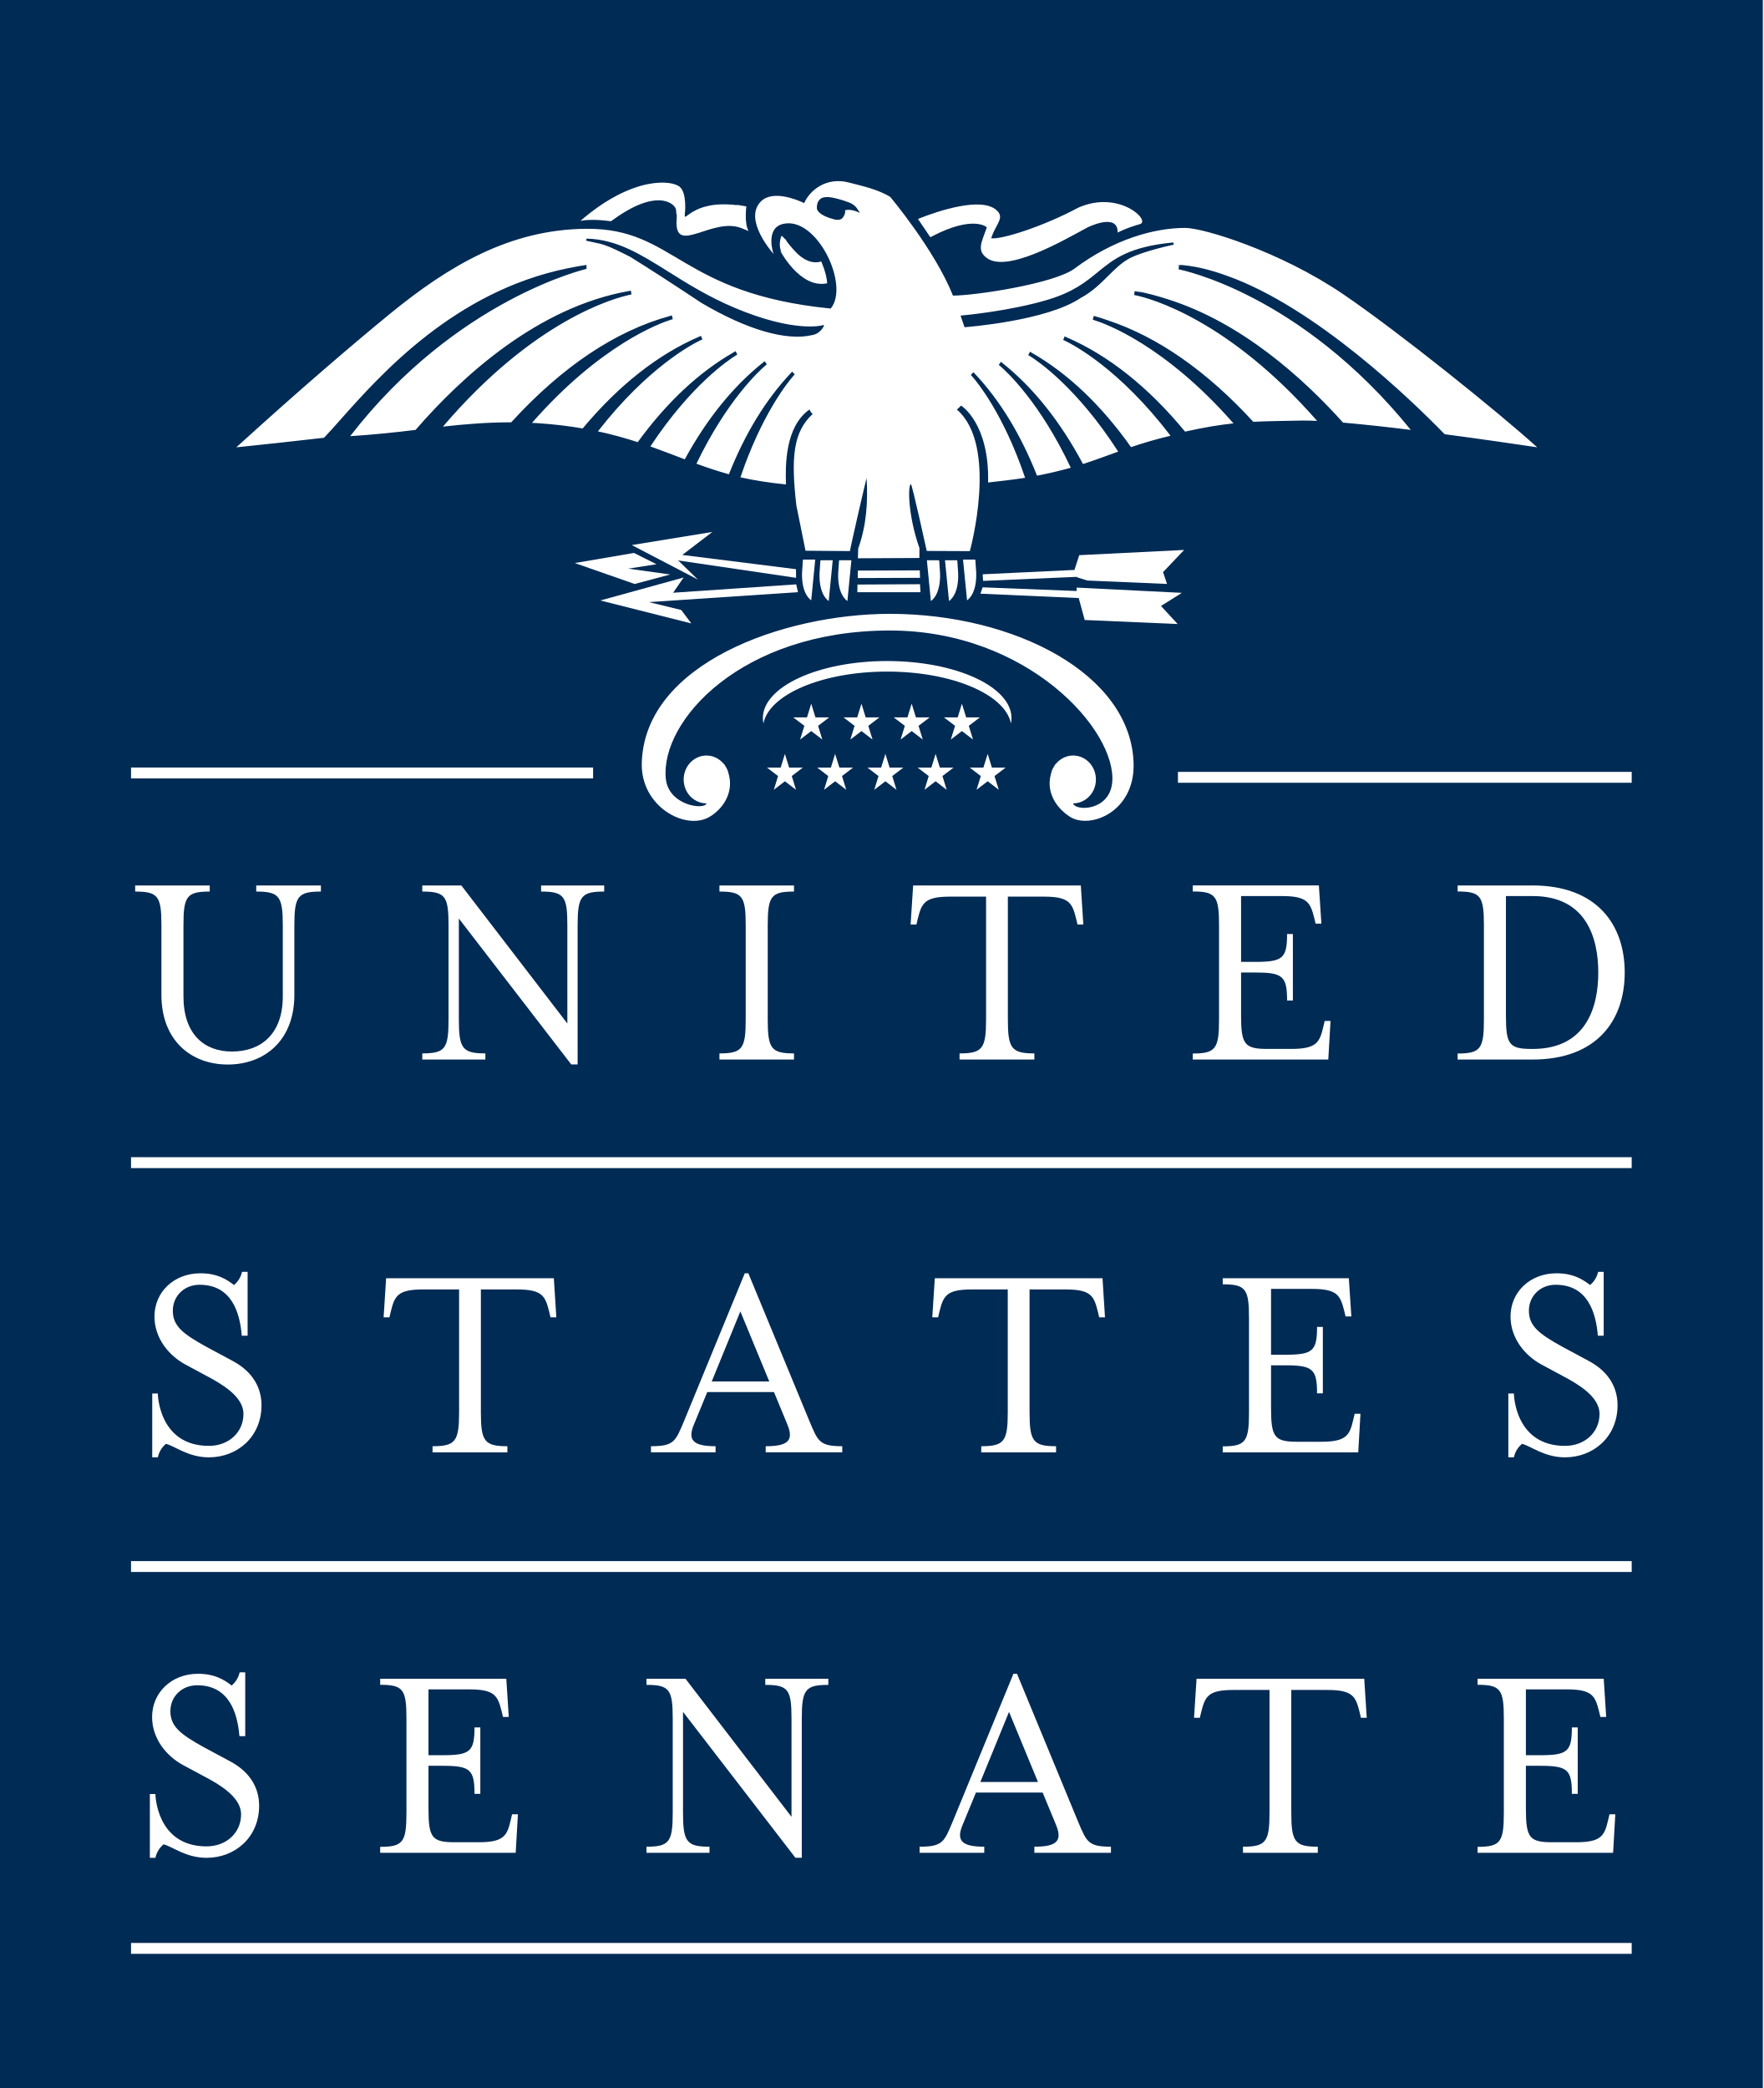
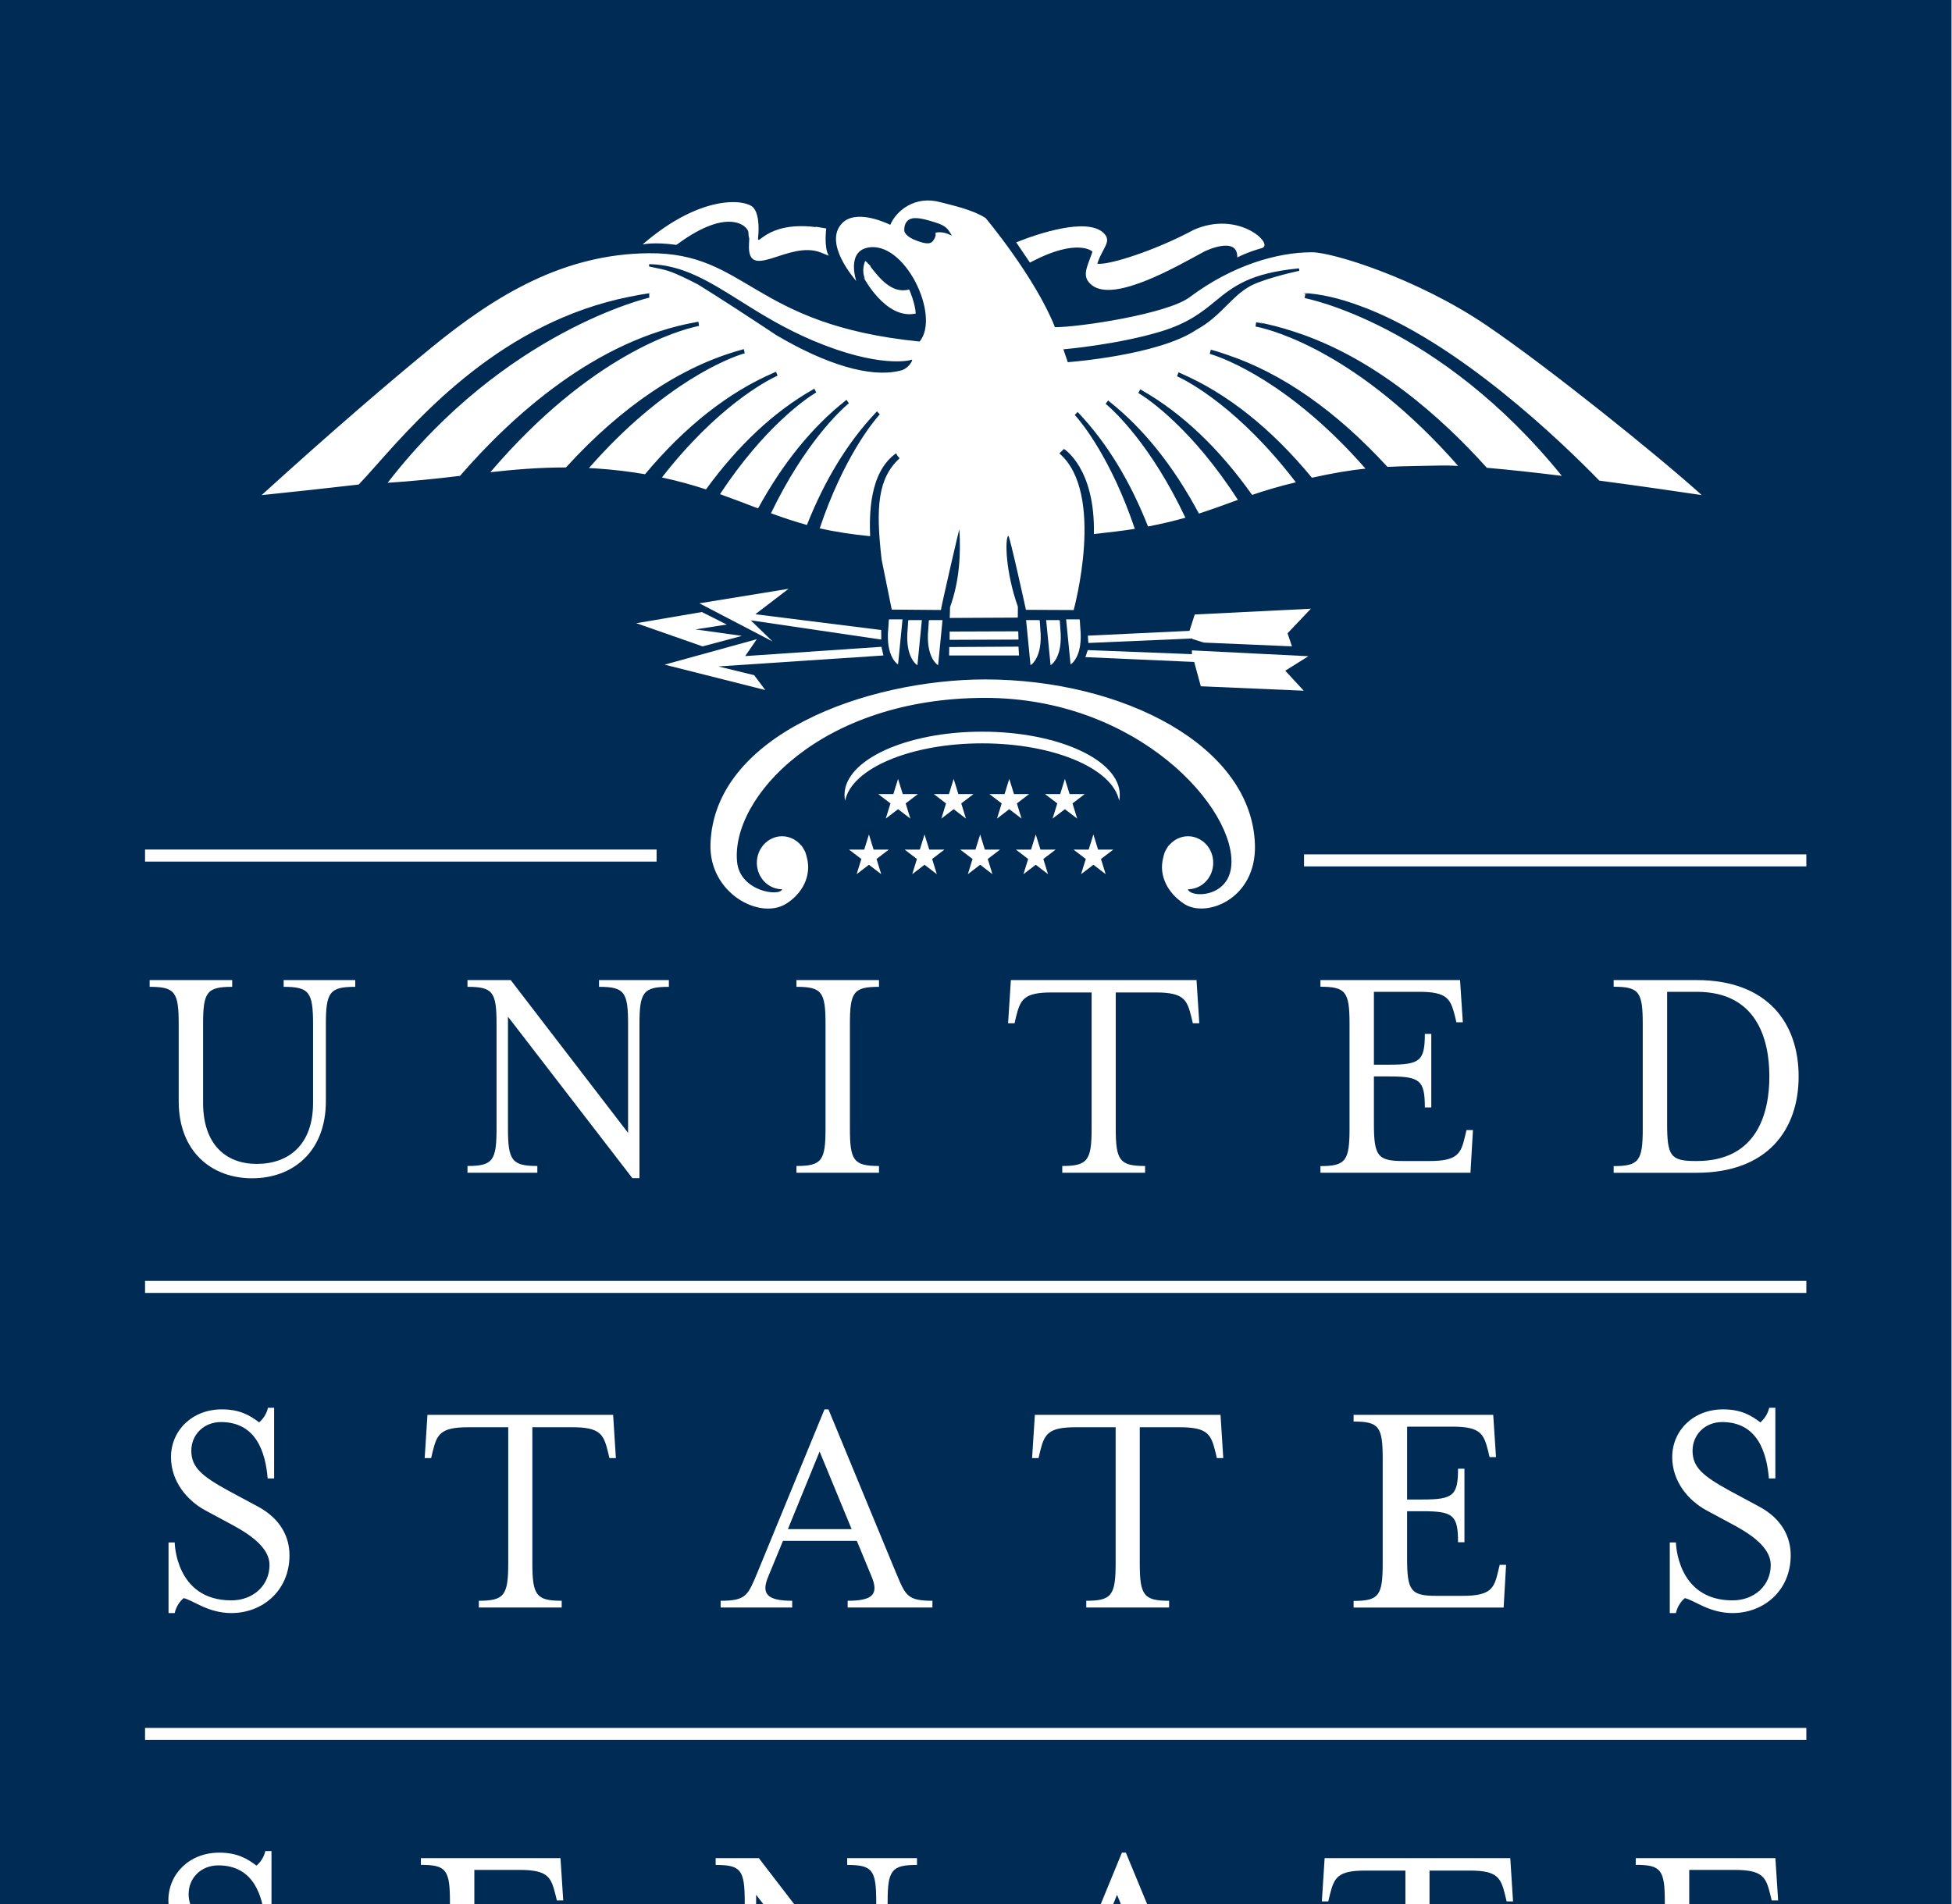
- <svg xmlns="http://www.w3.org/2000/svg" xmlns:xlink="http://www.w3.org/1999/xlink" width="608" height="720" id="svg2278" version="1.0">
+ <svg xmlns="http://www.w3.org/2000/svg" xmlns:xlink="http://www.w3.org/1999/xlink" width="608" height="593" id="svg2278" version="1.0">
  <defs id="defs2280">
    <clipPath id="SVGID_4_">
      <use xlink:href="#SVGID_3_" overflow="visible" id="use17" style="overflow:visible" x="0" y="0" width="634.4" height="717.804" />
    </clipPath>
    <clipPath id="SVGID_2_">
      <use xlink:href="#SVGID_1_" overflow="visible" id="use9" style="overflow:visible" x="0" y="0" width="634.4" height="717.804" />
    </clipPath>
  </defs>
  <g id="layer1">
    <g id="g3" transform="matrix(0.9654821,0,0,1.00343,0,-0.2037159)">
      <defs id="defs5">
        <rect id="SVGID_1_" y="0.066" width="629.566" height="717.737" x="0" />
      </defs>
      <clipPath id="clipPath2294">
        <use xlink:href="#SVGID_1_" overflow="visible" id="use2296" style="overflow:visible" x="0" y="0" width="634.4" height="717.804" />
      </clipPath>
      <g clip-path="url(#SVGID_2_)" id="g11">
        <defs id="defs13">
          <rect id="SVGID_3_" width="629.566" height="717.742" x="0" y="0" />
        </defs>
        <clipPath id="clipPath2301">
          <use xlink:href="#SVGID_3_" overflow="visible" id="use2303" style="overflow:visible" x="0" y="0" width="634.4" height="717.804" />
        </clipPath>
        <rect y="0.203" clip-path="url(#SVGID_4_)" clip-rule="evenodd" width="634.4" height="717.601" id="rect19" x="0" style="fill:#002b55;fill-rule:evenodd" />
      </g>
    </g>
    <rect x="45.18" y="399.032" clip-rule="evenodd" width="517.453" height="3.761" id="rect21" style="fill:#ffffff;fill-rule:evenodd" />
    <rect x="45.18" y="538.309" clip-rule="evenodd" width="517.453" height="3.75" id="rect23" style="fill:#ffffff;fill-rule:evenodd" />
    <rect x="45.18" y="669.986" clip-rule="evenodd" width="517.453" height="3.75" id="rect25" style="fill:#ffffff;fill-rule:evenodd" />
    <rect x="45.18" y="264.661" clip-rule="evenodd" width="159.329" height="3.761" id="rect27" style="fill:#ffffff;fill-rule:evenodd" />
    <rect x="406.178" y="266.166" clip-rule="evenodd" width="156.455" height="3.751" id="rect29" style="fill:#ffffff;fill-rule:evenodd" />
    <path clip-rule="evenodd" d="M 55.661,343.085 L 55.661,319.053 C 55.661,309.044 54.516,307.433 46.606,307.433 L 46.606,305.328 L 72.324,305.328 L 72.324,307.433 C 64.402,307.433 63.258,309.044 63.258,319.053 L 63.258,343.575 C 63.258,356.593 70.416,362.6 79.953,362.6 C 89.973,362.6 97.513,356.593 97.513,343.575 L 97.513,319.053 C 97.513,309.044 96.273,307.433 88.352,307.433 L 88.352,305.328 L 110.65,305.328 L 110.65,307.433 C 102.734,307.433 101.5,309.044 101.5,319.053 L 101.5,343.085 C 101.5,358.793 91.215,367.079 78.529,367.079 C 65.923,367.079 55.661,358.793 55.661,343.085" id="path31" style="fill:#ffffff;fill-rule:evenodd" />
    <path clip-rule="evenodd" d="M 158.218,316.728 L 158.218,351.54 C 158.218,361.543 159.453,363.245 167.363,363.245 L 167.363,365.35 L 145.609,365.35 L 145.609,363.245 C 153.53,363.245 154.663,361.543 154.663,351.54 L 154.663,319.037 C 154.663,309.032 153.53,307.433 145.609,307.433 L 145.609,305.328 L 159.071,305.328 L 195.633,352.937 L 195.633,319.037 C 195.633,309.032 194.488,307.433 186.578,307.433 L 186.578,305.328 L 208.337,305.328 L 208.337,307.433 C 200.411,307.433 199.176,309.032 199.176,319.037 L 199.176,367.045 L 196.976,367.045 L 158.218,316.728" id="path33" style="fill:#ffffff;fill-rule:evenodd" />
    <path clip-rule="evenodd" d="M 264.728,319.037 L 264.728,351.54 C 264.728,361.543 265.873,363.245 273.783,363.245 L 273.783,365.35 L 248.077,365.35 L 248.077,363.245 C 255.998,363.245 257.132,361.543 257.132,351.54 L 257.132,319.037 C 257.132,309.032 255.998,307.433 248.077,307.433 L 248.077,305.328 L 273.783,305.328 L 273.783,307.433 C 265.873,307.433 264.728,309.032 264.728,319.037" id="path35" style="fill:#ffffff;fill-rule:evenodd" />
    <path clip-rule="evenodd" d="M 347.525,309.185 L 347.525,351.529 C 347.525,361.533 348.759,363.246 356.669,363.246 L 356.669,365.351 L 330.868,365.351 L 330.868,363.246 C 338.784,363.246 340.013,361.533 340.013,351.529 L 340.013,309.185 L 327.529,309.185 C 318.771,309.185 317.805,311.492 316.47,316.791 L 316.009,318.79 L 313.994,318.79 L 314.864,305.328 L 372.686,305.328 L 373.55,318.79 L 371.541,318.79 L 371.069,316.791 C 369.739,311.492 368.779,309.185 360.01,309.185 L 347.525,309.185" id="path37" style="fill:#ffffff;fill-rule:evenodd" />
    <path clip-rule="evenodd" d="M 420.347,351.551 L 420.347,318.986 C 420.347,308.988 419.189,307.404 411.286,307.404 L 411.286,305.327 L 454.77,305.327 L 455.635,318.485 L 453.636,318.485 L 453.164,316.492 C 451.816,311.288 450.862,308.987 442.087,308.987 L 427.94,308.987 L 427.94,331.688 L 432.717,331.688 C 442.283,331.688 443.804,330.498 443.804,322.088 L 445.808,322.088 L 445.808,345.003 L 443.804,345.003 C 443.804,336.55 442.283,335.348 432.717,335.348 L 427.94,335.348 L 427.94,350.033 C 427.94,360.093 429.08,361.699 437.019,361.699 L 445.248,361.699 C 454.011,361.699 455.054,359.386 456.301,354.053 L 456.772,352.054 L 458.788,352.054 L 458.014,365.358 L 411.284,365.358 L 411.284,363.281 C 419.189,363.283 420.347,361.6 420.347,351.551" id="path39" style="fill:#ffffff;fill-rule:evenodd" />
    <path clip-rule="evenodd" d="M 519.272,308.988 C 519.272,308.988 527.373,308.988 528.517,308.988 C 547.104,308.988 551.112,323.617 551.112,335.35 C 551.112,347.077 547.104,361.702 528.517,361.702 L 528.13,361.702 C 520.315,361.702 519.27,360.107 519.27,350.081 L 519.27,308.988 M 502.616,363.283 L 502.616,365.361 L 528.417,365.361 C 550.62,365.361 560.23,351.887 560.23,335.35 C 560.23,318.813 550.62,305.328 528.417,305.328 L 502.616,305.328 L 502.616,307.405 C 510.532,307.405 511.676,308.989 511.676,319.015 L 511.676,351.585 C 511.676,361.6 510.532,363.283 502.616,363.283 z " id="path41" style="fill:#ffffff;fill-rule:evenodd" />
    <path clip-rule="evenodd" d="M 281.109,192.952 L 277.157,192.952 L 276.854,193.029 L 276.686,195.633 C 275.766,204.761 279.724,206.996 279.724,206.996 L 281.109,192.952" id="path43" style="fill:#ffffff;fill-rule:evenodd" />
    <path clip-rule="evenodd" d="M 287.138,193.187 L 283.186,193.187 L 282.887,193.282 L 282.714,195.882 C 281.793,205.005 285.751,207.244 285.751,207.244 L 287.138,193.187" id="path45" style="fill:#ffffff;fill-rule:evenodd" />
    <path clip-rule="evenodd" d="M 293.571,193.187 L 289.631,193.187 L 289.316,193.282 L 289.142,195.882 C 288.233,205.005 292.197,207.244 292.197,207.244 L 293.571,193.187" id="path47" style="fill:#ffffff;fill-rule:evenodd" />
    <path clip-rule="evenodd" d="M 332.065,192.952 L 336.017,192.952 L 336.32,193.029 L 336.488,195.633 C 337.408,204.761 333.456,206.996 333.456,206.996 L 332.065,192.952" id="path49" style="fill:#ffffff;fill-rule:evenodd" />
    <path clip-rule="evenodd" d="M 325.851,193.187 L 329.797,193.187 L 330.095,193.282 L 330.268,195.882 C 331.201,205.005 327.231,207.244 327.231,207.244 L 325.851,193.187" id="path51" style="fill:#ffffff;fill-rule:evenodd" />
    <path clip-rule="evenodd" d="M 319.601,193.187 L 323.542,193.187 L 323.856,193.282 L 324.024,195.882 C 324.94,205.005 320.982,207.244 320.982,207.244 L 319.601,193.187" id="path53" style="fill:#ffffff;fill-rule:evenodd" />
    <path clip-rule="evenodd" d="M 348.788,247.652 C 348.788,236.767 329.589,227.942 305.911,227.942 C 282.237,227.942 263.044,236.767 263.044,247.652 C 263.044,248.27 263.113,248.859 263.235,249.466 C 265.234,239.435 283.574,231.58 305.911,231.58 C 328.26,231.58 346.599,239.434 348.591,249.466 C 348.721,248.858 348.788,248.268 348.788,247.652" id="path55" style="fill:#ffffff;fill-rule:evenodd" />
    <polyline clip-rule="evenodd" points="295.228,266.846 293.908,262.569 297.366,259.935   293.085,259.935 291.765,255.663 290.445,259.935 286.164,259.935 289.626,262.569 288.301,266.846 291.765,264.2 295.228,266.846   " id="polyline57" transform="matrix(1.105477,0,0,1.105477,-42.81712,-39.97472)" style="fill:#ffffff;fill-rule:evenodd" />
    <polyline clip-rule="evenodd" points="310.889,266.846 309.574,262.569 313.032,259.935   308.756,259.935 307.436,255.663 306.105,259.935 301.83,259.935 305.283,262.569 303.972,266.846 307.436,264.2 310.889,266.846   " id="polyline59" transform="matrix(1.105477,0,0,1.105477,-42.81712,-39.97472)" style="fill:#ffffff;fill-rule:evenodd" />
    <polyline clip-rule="evenodd" points="342.236,266.846 340.911,262.569 344.369,259.935   340.098,259.935 338.768,255.663 337.453,259.935 333.162,259.935 336.63,262.569 335.304,266.846 338.768,264.2 342.236,266.846   " id="polyline61" transform="matrix(1.105477,0,0,1.105477,-42.81712,-39.97472)" style="fill:#ffffff;fill-rule:evenodd" />
    <polyline clip-rule="evenodd" points="326.56,266.846 325.24,262.569 328.708,259.935   324.427,259.935 323.097,255.663 321.777,259.935 317.496,259.935 320.964,262.569 319.644,266.846 323.102,264.2 326.56,266.846   " id="polyline63" transform="matrix(1.105477,0,0,1.105477,-42.81712,-39.97472)" style="fill:#ffffff;fill-rule:evenodd" />
    <polyline clip-rule="evenodd" points="284.878,275.59 283.558,271.324 282.233,275.59   277.953,275.59 281.42,278.23 280.1,282.512 283.558,279.86 287.022,282.512 285.702,278.23 289.155,275.59 284.878,275.59 " id="polyline65" transform="matrix(1.105477,0,0,1.105477,-42.81712,-39.97472)" style="fill:#ffffff;fill-rule:evenodd" />
    <polyline clip-rule="evenodd" points="300.555,275.59 299.219,271.324 297.899,275.59   293.624,275.59 297.077,278.23 295.766,282.512 299.219,279.86 302.688,282.512 301.368,278.23 304.826,275.59 300.555,275.59 " id="polyline67" transform="matrix(1.105477,0,0,1.105477,-42.81712,-39.97472)" style="fill:#ffffff;fill-rule:evenodd" />
    <polyline clip-rule="evenodd" points="331.892,275.59 330.562,271.324 329.242,275.59   324.956,275.59 328.418,278.23 327.098,282.512 330.562,279.86 334.015,282.512 332.7,278.23 336.167,275.59 331.892,275.59 " id="polyline69" transform="matrix(1.105477,0,0,1.105477,-42.81712,-39.97472)" style="fill:#ffffff;fill-rule:evenodd" />
    <polyline clip-rule="evenodd" points="348.122,275.59 346.806,271.324 345.471,275.59   341.201,275.59 344.659,278.23 343.333,282.512 346.806,279.86 350.265,282.512 348.934,278.23 352.408,275.59 348.122,275.59 " id="polyline71" transform="matrix(1.105477,0,0,1.105477,-42.81712,-39.97472)" style="fill:#ffffff;fill-rule:evenodd" />
    <polyline clip-rule="evenodd" points="316.216,275.59 314.901,271.324 313.57,275.59   309.285,275.59 312.748,278.23 311.432,282.512 314.901,279.86 318.354,282.512 317.039,278.23 320.497,275.59 316.216,275.59 " id="polyline73" transform="matrix(1.105477,0,0,1.105477,-42.81712,-39.97472)" style="fill:#ffffff;fill-rule:evenodd" />
    <path clip-rule="evenodd" d="M 321.438,81.473 C 335.432,74.165 340.35,78.217 340.259,78.464 C 338.576,83.37 336.667,86.244 340.198,88.916 C 347.232,94.238 366.503,82.999 375.064,78.385 C 375.064,78.385 385.574,73.164 385.383,80.215 C 385.383,80.215 387.976,78.733 393.052,77.285 C 397.015,76.173 385.855,65.351 371.764,71.627 C 359.7,78.122 345.267,82.662 341.782,82.164 C 341.82,82.029 341.866,81.876 341.943,81.686 C 343.537,77.027 346.57,75.073 343.566,72.424 C 338.35,67.82 323.677,72.626 316.525,75.499 L 320.796,81.809 L 321.438,81.473" id="path75" style="fill:#ffffff;fill-rule:evenodd" />
    <path clip-rule="evenodd" d="M 210.639,76.286 L 211.1,76 C 226.936,64.34 233.009,70.527 233.106,72.368 C 233.263,75.365 233.487,72.682 233.297,76 C 232.6,88.299 245.647,74.67 255.684,78.677 C 257.907,79.575 258.153,79.667 258.153,79.667 C 256.559,77.174 257.356,71.168 257.356,71.168 L 254.162,70.639 C 254.162,70.639 254.111,70.672 254.066,70.741 C 238.156,68.792 235.787,77.618 236.147,73.745 C 236.18,73.637 236.938,66.822 234.485,64.515 C 231.914,62.096 218.413,60.489 200.438,75.906 L 200.208,76.174 C 200.209,76.173 203.415,75.298 210.639,76.286" id="path77" style="fill:#ffffff;fill-rule:evenodd" />
    <path clip-rule="evenodd" d="M 285.224,97.686 C 285.056,94.318 283.186,90.18 283.186,90.18 C 277.724,91.701 273.783,86.408 271.184,83.147 L 271.122,82.838 L 270.297,82.03 C 270.135,81.822 269.999,81.66 269.909,81.576 L 269.904,81.643 L 269.493,81.289 C 269.493,81.289 268.13,84.147 269.493,86.987 L 269.021,86.41 L 269.005,86.477 C 268.832,86.031 275.731,99.729 285.224,97.686" id="path79" style="fill:#ffffff;fill-rule:evenodd" />
    <path clip-rule="evenodd" d="M 72.047,498.575 C 54.6,498.575 54.415,480.527 54.415,480.527 L 52.495,480.527 L 52.495,502.527 L 54.415,502.527 C 54.893,500.36 56.043,498.878 57.194,497.873 C 60.254,498.575 64.812,502.527 72.049,502.527 C 81.85,502.527 90.17,495.476 90.17,484.536 C 90.17,479.029 87.587,473.212 80.234,469.294 L 71.1,464.388 C 62.915,459.875 59.592,457.157 59.592,451.959 C 59.592,446.94 63.493,443.023 68.816,443.023 C 79.858,443.023 82.703,452.543 83.372,460.582 L 85.382,460.582 L 85.382,438.564 L 83.468,438.564 C 82.996,440.647 81.851,442.129 80.711,443.122 C 77.855,440.95 74.722,439.069 69.097,439.069 C 59.867,439.069 53.26,445.633 53.26,453.951 C 53.26,461.57 58.341,467.492 63.877,470.496 L 73.005,475.413 C 79.572,479.029 83.946,482.936 83.946,487.55 C 83.944,493.972 78.806,498.575 72.047,498.575" id="path81" style="fill:#ffffff;fill-rule:evenodd" />
    <path clip-rule="evenodd" d="M 178.293,444.638 C 187.061,444.638 188.015,446.946 189.346,452.239 L 189.829,454.254 L 191.833,454.254 L 190.975,440.781 L 133.142,440.781 L 132.278,454.254 L 134.287,454.254 L 134.759,452.239 C 136.089,446.946 137.038,444.638 145.818,444.638 L 158.303,444.638 L 158.303,486.989 C 158.303,496.993 157.063,498.699 149.148,498.699 L 149.148,500.804 L 174.954,500.804 L 174.954,498.699 C 167.044,498.699 165.814,496.993 165.814,486.989 L 165.814,444.638 L 178.293,444.638" id="path83" style="fill:#ffffff;fill-rule:evenodd" />
    <path clip-rule="evenodd" d="M 245.411,476.378 L 255.286,452.2 L 265.261,476.378 L 245.411,476.378 M 264.026,498.698 L 264.026,500.803 L 290.428,500.803 L 290.428,498.698 C 282.518,498.698 282.035,496.998 279.093,489.997 L 258.042,439.069 L 256.807,439.069 L 235.879,489.997 C 232.932,496.998 232.454,498.698 224.461,498.698 L 224.461,500.803 L 246.742,500.803 L 246.742,498.698 C 238.842,498.698 237.03,496.498 239.314,491.109 L 243.878,480.027 L 266.883,480.027 L 271.459,491.109 C 273.75,496.6 271.935,498.698 264.026,498.698 z " id="path85" style="fill:#ffffff;fill-rule:evenodd" />
    <path clip-rule="evenodd" d="M 367.482,444.638 C 376.257,444.638 377.211,446.946 378.547,452.239 L 379.019,454.254 L 381.017,454.254 L 380.165,440.781 L 322.333,440.781 L 321.469,454.254 L 323.477,454.254 L 323.949,452.239 C 325.286,446.946 326.251,444.638 335.008,444.638 L 347.494,444.638 L 347.494,486.989 C 347.494,496.993 346.259,498.699 338.349,498.699 L 338.349,500.804 L 364.15,500.804 L 364.15,498.699 C 356.235,498.699 355.007,496.993 355.007,486.989 L 355.007,444.638 L 367.482,444.638" id="path87" style="fill:#ffffff;fill-rule:evenodd" />
    <path clip-rule="evenodd" d="M 421.616,498.743 L 421.616,500.82 L 468.346,500.82 L 469.108,487.505 L 467.11,487.505 L 466.638,489.513 C 465.397,494.846 464.347,497.16 455.578,497.16 L 447.349,497.16 C 439.422,497.16 438.277,495.548 438.277,485.484 L 438.277,470.798 L 443.048,470.798 C 452.614,470.798 454.141,472.005 454.141,480.46 L 456.14,480.46 L 456.14,457.549 L 454.141,457.549 C 454.141,465.948 452.614,467.149 443.048,467.149 L 438.277,467.149 L 438.277,444.448 L 452.423,444.448 C 461.193,444.448 462.147,446.743 463.495,451.947 L 463.967,453.946 L 465.97,453.946 L 465.1,440.782 L 421.616,440.782 L 421.616,442.865 C 429.531,442.865 430.676,444.449 430.676,454.451 L 430.676,487 C 430.676,497.065 429.531,498.743 421.616,498.743" id="path89" style="fill:#ffffff;fill-rule:evenodd" />
    <path clip-rule="evenodd" d="M 539.639,498.575 C 522.202,498.575 522.012,480.527 522.012,480.527 L 520.097,480.527 L 520.097,502.527 L 522.012,502.527 C 522.49,500.36 523.634,498.878 524.785,497.873 C 527.845,498.575 532.419,502.527 539.64,502.527 C 549.441,502.527 557.761,495.476 557.761,484.536 C 557.761,479.029 555.191,473.212 547.825,469.294 L 538.697,464.388 C 530.512,459.875 527.189,457.157 527.189,451.959 C 527.189,446.94 531.08,443.023 536.406,443.023 C 547.449,443.023 550.295,452.543 550.969,460.582 L 552.979,460.582 L 552.979,438.564 L 551.07,438.564 C 550.586,440.647 549.441,442.129 548.307,443.122 C 545.456,440.95 542.312,439.069 536.698,439.069 C 527.469,439.069 520.856,445.633 520.856,453.951 C 520.856,461.57 525.931,467.492 531.466,470.496 L 540.595,475.413 C 547.163,479.029 551.542,482.936 551.542,487.55 C 551.54,493.972 546.398,498.575 539.639,498.575" id="path91" style="fill:#ffffff;fill-rule:evenodd" />
    <path clip-rule="evenodd" d="M 71.228,636.679 C 53.781,636.679 53.584,618.625 53.584,618.625 L 51.675,618.625 L 51.675,640.626 L 53.584,640.626 C 54.071,638.464 55.218,636.982 56.373,635.977 C 59.427,636.679 63.992,640.626 71.228,640.626 C 81.029,640.626 89.354,633.575 89.354,622.638 C 89.354,617.114 86.76,611.309 79.412,607.392 L 70.279,602.49 C 62.094,597.971 58.753,595.253 58.753,590.044 C 58.753,585.037 62.66,581.13 67.983,581.13 C 79.031,581.13 81.882,590.65 82.556,598.678 L 84.56,598.678 L 84.56,576.673 L 82.646,576.673 C 82.163,578.744 81.029,580.232 79.895,581.219 C 77.039,579.042 73.888,577.167 68.274,577.167 C 59.051,577.167 52.444,583.73 52.444,592.054 C 52.444,599.678 57.519,605.59 63.043,608.604 L 72.177,613.51 C 78.744,617.114 83.13,621.033 83.13,625.647 C 83.129,632.065 77.986,636.679 71.228,636.679" id="path93" style="fill:#ffffff;fill-rule:evenodd" />
    <path clip-rule="evenodd" d="M 131.092,636.842 L 131.092,638.908 L 177.816,638.908 L 178.585,625.603 L 176.576,625.603 L 176.109,627.617 C 174.869,632.939 173.813,635.258 165.045,635.258 L 156.821,635.258 C 148.888,635.258 147.749,633.647 147.749,623.582 L 147.749,608.896 L 152.521,608.896 C 162.08,608.896 163.613,610.11 163.613,618.558 L 165.623,618.558 L 165.623,595.654 L 163.613,595.654 C 163.613,604.046 162.08,605.247 152.521,605.247 L 147.749,605.247 L 147.749,582.546 L 161.891,582.546 C 170.669,582.546 171.624,584.841 172.961,590.046 L 173.444,592.049 L 175.432,592.049 L 174.579,578.885 L 131.094,578.885 L 131.094,580.967 C 139.01,580.967 140.149,582.546 140.149,592.549 L 140.149,625.092 C 140.147,635.163 139.007,636.842 131.092,636.842" id="path95" style="fill:#ffffff;fill-rule:evenodd" />
    <path clip-rule="evenodd" d="M 222.912,636.796 L 222.912,638.895 L 244.648,638.895 L 244.648,636.796 C 236.755,636.796 235.514,635.09 235.514,625.091 L 235.514,590.292 L 274.266,640.602 L 276.472,640.602 L 276.472,592.587 C 276.472,582.589 277.713,580.995 285.622,580.995 L 285.622,578.885 L 263.88,578.885 L 263.88,580.995 C 271.784,580.995 272.924,582.589 272.924,592.587 L 272.924,626.489 L 236.368,578.885 L 222.912,578.885 L 222.912,580.995 C 230.821,580.995 231.966,582.589 231.966,592.587 L 231.966,625.09 C 231.966,635.09 230.821,636.796 222.912,636.796" id="path97" style="fill:#ffffff;fill-rule:evenodd" />
    <path clip-rule="evenodd" d="M 338.043,614.477 L 347.929,590.304 L 357.91,614.477 L 338.043,614.477 M 356.665,636.796 L 356.665,638.895 L 383.072,638.895 L 383.072,636.796 C 375.163,636.796 374.685,635.096 371.72,628.107 L 350.681,577.168 L 349.446,577.168 L 328.517,628.107 C 325.575,635.096 325.092,636.796 317.099,636.796 L 317.099,638.895 L 339.391,638.895 L 339.391,636.796 C 331.475,636.796 329.657,634.596 331.952,629.207 L 336.527,618.12 L 359.516,618.12 L 364.108,629.207 C 366.387,634.691 364.568,636.796 356.665,636.796 z " id="path99" style="fill:#ffffff;fill-rule:evenodd" />
    <path clip-rule="evenodd" d="M 457.751,582.748 C 466.508,582.748 467.468,585.044 468.804,590.35 L 469.271,592.348 L 471.274,592.348 L 470.415,578.886 L 412.588,578.886 L 411.723,592.348 L 413.723,592.348 L 414.2,590.35 C 415.541,585.044 416.495,582.748 425.253,582.748 L 437.75,582.748 L 437.75,625.076 C 437.75,635.092 436.503,636.797 428.6,636.797 L 428.6,638.897 L 454.401,638.897 L 454.401,636.797 C 446.497,636.797 445.257,635.092 445.257,625.076 L 445.257,582.748 L 457.751,582.748" id="path101" style="fill:#ffffff;fill-rule:evenodd" />
    <path clip-rule="evenodd" d="M 509.494,636.842 L 509.494,638.908 L 556.222,638.908 L 556.986,625.603 L 554.986,625.603 L 554.503,627.617 C 553.274,632.939 552.224,635.258 543.444,635.258 L 535.225,635.258 C 527.298,635.258 526.153,633.647 526.153,623.582 L 526.153,608.896 L 530.926,608.896 C 540.481,608.896 542.007,610.11 542.007,618.558 L 544.028,618.558 L 544.028,595.654 L 542.007,595.654 C 542.007,604.046 540.48,605.247 530.926,605.247 L 526.154,605.247 L 526.154,582.546 L 540.29,582.546 C 549.081,582.546 550.035,584.841 551.355,590.046 L 551.842,592.049 L 553.842,592.049 L 552.989,578.885 L 509.494,578.885 L 509.494,580.967 C 517.402,580.967 518.548,582.546 518.548,592.549 L 518.548,625.092 C 518.548,635.163 517.402,636.842 509.494,636.842" id="path103" style="fill:#ffffff;fill-rule:evenodd" />
    <polyline clip-rule="evenodd" points="236.687,218.319 247.778,215.358 234.676,213.535   243.498,212.159 236.484,208.64 218.02,211.788 236.687,218.319 " id="polyline105" transform="matrix(1.105477,0,0,1.105477,-42.81712,-39.97472)" style="fill:#ffffff;fill-rule:evenodd" />
    <polyline clip-rule="evenodd" points="287.037,216.399 287.017,213.708 251.551,209.26   260.925,202.089 235.789,206.183 256.411,216.938 250.256,210.976 287.037,216.399 " id="polyline107" transform="matrix(1.105477,0,0,1.105477,-42.81712,-39.97472)" style="fill:#ffffff;fill-rule:evenodd" />
    <polyline clip-rule="evenodd" points="241.13,223.976 287.641,220.878 287.078,218.436   248.697,221.051 251.962,216.298 225.993,223.463 254.359,230.623 251.226,226.434 241.13,223.976 " id="polyline109" transform="matrix(1.105477,0,0,1.105477,-42.81712,-39.97472)" style="fill:#ffffff;fill-rule:evenodd" />
    <polyline clip-rule="evenodd" points="306.146,220.889 325.844,220.889 325.697,218.39   306.192,218.497 306.146,220.889 " id="polyline111" transform="matrix(1.105477,0,0,1.105477,-42.81712,-39.97472)" style="fill:#ffffff;fill-rule:evenodd" />
    <polyline clip-rule="evenodd" points="325.63,214.073 306.308,214.14 306.283,216.471   325.697,216.399 325.63,214.073 " id="polyline113" transform="matrix(1.105477,0,0,1.105477,-42.81712,-39.97472)" style="fill:#ffffff;fill-rule:evenodd" />
    <polyline clip-rule="evenodd" points="407.378,221.087 374.539,219.446 374.569,220.386   374.599,220.513 345.222,219.365 344.546,221.346 375.204,222.706 377.067,229.557 406.068,230.812 400.863,225.175   407.378,221.087 " id="polyline115" transform="matrix(1.105477,0,0,1.105477,-42.81712,-39.97472)" style="fill:#ffffff;fill-rule:evenodd" />
    <polyline clip-rule="evenodd" points="408.08,207.706 375.361,209.331 373.878,213.941   373.909,214.013 373.858,214.022 373.878,213.941 345.238,215.298 345.379,217.354 374.655,216.095 374.71,216.237 377.884,217.247   402.748,218.309 401.503,214.632 408.08,207.706 " id="polyline117" transform="matrix(1.105477,0,0,1.105477,-42.81712,-39.97472)" style="fill:#ffffff;fill-rule:evenodd" />
    <path clip-rule="evenodd" d="M 390.886,263.336 C 390.111,232.394 349.76,211.689 306.848,211.667 C 306.848,211.674 306.824,211.667 306.82,211.667 C 306.815,211.667 306.802,211.667 306.792,211.667 C 269.905,211.724 222.244,228.891 221.295,263.073 C 220.862,278.197 236.541,286.633 244.771,281.604 C 249.829,278.517 252.833,272.948 251.338,267.182 C 251.305,267.02 251.249,266.863 251.204,266.705 C 251.198,266.677 251.187,266.648 251.181,266.626 C 251.085,266.245 250.984,265.852 250.833,265.47 C 250.665,265.077 250.457,264.752 250.26,264.403 C 250.237,264.37 250.233,264.352 250.227,264.336 C 250.138,264.19 250.065,264.049 249.957,263.909 C 249.845,263.712 249.733,263.51 249.61,263.325 C 249.621,263.393 249.634,263.46 249.649,263.527 C 247.465,260.766 243.749,259.699 240.465,261.215 C 236.484,263.039 234.66,267.906 236.4,272.094 C 237.697,275.199 240.587,277.034 243.625,277.034 C 242.896,279.409 230.511,277.753 229.585,268.53 C 227.609,248.707 255.448,217.439 306.819,217.417 C 354.479,217.394 385.26,252.066 383.497,269.877 C 382.537,279.696 370.866,279.775 370.007,277.035 C 373.043,277.035 375.934,275.2 377.232,272.095 C 378.972,267.907 377.164,263.041 373.173,261.216 C 369.879,259.7 366.173,260.767 363.984,263.529 C 364.006,263.461 364.006,263.394 364.028,263.326 C 363.893,263.511 363.781,263.714 363.676,263.91 C 363.574,264.05 363.49,264.191 363.406,264.337 C 363.4,264.353 363.388,264.37 363.378,264.404 C 363.176,264.752 362.968,265.077 362.8,265.471 C 362.649,265.853 362.547,266.246 362.447,266.627 C 362.435,266.65 362.43,266.678 362.424,266.706 C 362.379,266.864 362.329,267.02 362.312,267.183 C 360.807,272.949 363.884,278.366 368.863,281.605 C 375.718,286.084 391.289,280.083 390.886,263.336" id="path119" style="fill:#ffffff;fill-rule:evenodd" />
    <path clip-rule="evenodd" d="M 295.856,72.379 C 294.778,70.639 293.729,70.072 291.119,69.23 C 286.807,67.866 284.028,67.36 282.597,68.86 C 281.9,69.582 281.581,70.684 281.681,71.953 L 281.681,71.991 L 281.688,72.024 C 282.103,73.512 284.202,74.535 285.899,75.124 C 287.976,75.837 289.906,76.354 290.783,74.782 C 290.805,74.747 290.845,74.685 290.883,74.614 C 291.131,74.242 291.58,73.501 291.372,72.53 C 292.365,72.154 294.206,72.413 295.407,72.94 L 296.508,73.423 L 295.856,72.379 M 332.582,112.832 L 332.857,112.809 C 333.144,112.787 360.841,110.698 372.608,102.76 C 376.65,100.582 379.467,97.775 382.196,95.058 C 384.351,92.915 386.378,90.904 388.787,89.49 C 392.088,87.345 401.631,85.009 404.707,84.358 L 404.606,83.605 C 389.275,85.055 384.037,89.321 378.502,93.851 C 374.415,97.202 370.171,100.661 361.481,103.3 C 348.199,107.319 331.847,108.766 331.684,108.778 L 331.212,108.835 L 331.375,109.295 L 332.492,112.55 L 332.582,112.832 z M 283.898,112.747 C 284.151,112.242 284.151,112.242 284.078,112.141 L 284,112.039 L 283.882,112.078 L 283.472,112.202 C 283.383,112.225 273.884,114.806 253.36,106.162 C 244.143,102.266 236.828,97.69 230.384,93.631 C 220.902,87.692 212.717,82.55 202.388,82.291 L 202.231,82.291 L 202.203,82.459 L 202.163,82.836 L 202.141,83.01 L 202.309,83.043 C 203.196,83.24 203.938,83.402 204.599,83.537 C 207.905,84.21 209.415,84.52 217.347,88.589 C 224.095,92.777 232.32,98.109 241.829,104.425 C 257.468,113.66 271.009,117.622 279.962,115.568 C 280.079,115.535 280.176,115.512 280.243,115.506 C 282.726,115.039 283.843,112.843 283.898,112.747 z M 331.402,139.862 L 329.959,141.243 C 344.448,153.712 334.421,190.049 334.421,190.049 L 319.557,189.981 C 319.557,189.981 314.46,166.679 314.066,166.914 C 312.988,167.633 313.123,177.923 317.041,189.004 L 317.018,192.405 L 295.82,192.513 L 295.922,189.155 C 298.818,181.05 299.302,172.92 298.818,164.927 C 298.795,164.449 292.98,189.779 293.082,190.032 L 277.757,189.908 L 274.596,174.279 C 272.732,157.989 273.418,149.007 280.215,142.764 C 280.019,142.527 279.508,142.168 279.127,141.203 C 270.65,147.187 270.808,160.593 271.015,167.044 C 265.8,166.544 259.776,165.634 255.319,164.589 C 262.69,142.708 271.835,131.575 273.626,129.549 C 273.682,129.481 273.761,129.391 273.829,129.319 C 273.901,129.235 273.97,129.157 274.037,129.083 L 273.514,128.539 C 273.583,128.47 273.649,128.381 273.705,128.325 C 273.846,128.168 273.986,128.006 274.143,127.838 C 274.143,127.838 273.975,128.011 273.705,128.325 C 273.638,128.394 273.583,128.471 273.514,128.539 L 273.138,128.141 C 273.133,128.146 272.965,128.325 272.695,128.646 C 264.05,137.807 256.87,149.563 251.34,163.546 C 247.439,162.462 243.751,161.221 240.141,159.902 C 250.666,138.037 261.794,127.865 263.949,126.018 C 264.011,125.956 264.095,125.889 264.174,125.821 C 264.258,125.754 264.342,125.687 264.415,125.619 L 263.893,124.901 C 263.965,124.856 264.039,124.778 264.083,124.738 C 264.251,124.604 264.415,124.464 264.583,124.329 C 264.583,124.329 264.398,124.469 264.083,124.738 C 264.016,124.789 263.966,124.845 263.893,124.901 L 263.651,124.563 C 263.645,124.563 263.46,124.721 263.14,124.99 C 252.816,133.198 243.727,144.459 236.116,158.387 C 232.248,156.911 228.358,155.406 224.26,153.946 C 238.182,132.838 251.217,124.126 253.715,122.576 C 253.793,122.532 253.883,122.475 253.978,122.414 C 254.069,122.351 254.153,122.307 254.237,122.262 L 253.765,121.335 C 253.827,121.302 253.893,121.264 253.944,121.235 C 254.124,121.128 254.303,120.998 254.494,120.903 C 254.494,120.903 254.281,121.016 253.944,121.235 C 253.882,121.268 253.827,121.302 253.765,121.335 L 253.641,121.094 C 253.63,121.094 253.429,121.207 253.074,121.432 C 241.032,128.302 229.879,138.75 219.902,152.463 C 215.691,151.094 211.189,149.825 206.171,148.748 C 223.372,126.663 238.697,118.681 241.627,117.294 C 241.717,117.261 241.807,117.21 241.907,117.166 C 241.991,117.126 242.088,117.087 242.188,117.031 L 241.774,115.98 C 241.818,115.964 241.88,115.931 241.914,115.913 C 242.111,115.84 242.295,115.739 242.491,115.66 C 242.491,115.66 242.279,115.744 241.914,115.913 C 241.874,115.941 241.83,115.964 241.774,115.98 L 241.705,115.807 C 241.7,115.812 241.475,115.896 241.105,116.082 C 226.896,122.195 213.361,132.85 200.911,147.739 C 196.211,146.931 191.097,146.289 185.389,145.919 C 184.725,145.874 184.085,145.852 183.434,145.824 C 207.03,118.895 227.492,111.45 231.399,110.226 C 231.483,110.204 231.59,110.17 231.691,110.149 C 231.792,110.115 231.887,110.081 231.983,110.058 L 231.691,108.858 C 231.708,108.846 231.747,108.835 231.769,108.824 C 231.971,108.767 232.167,108.701 232.376,108.645 C 232.376,108.645 232.152,108.706 231.769,108.824 C 231.741,108.836 231.713,108.847 231.691,108.847 L 231.663,108.768 C 231.652,108.768 231.427,108.837 231.041,108.949 C 212.207,114.101 193.777,126.464 176.273,145.629 C 168.049,145.617 160.284,146.263 152.729,147.111 C 184.155,110.274 211.858,102.784 217.146,101.662 C 217.242,101.639 217.337,101.606 217.444,101.584 C 217.545,101.567 217.652,101.54 217.742,101.527 L 217.534,100.236 C 217.545,100.236 217.561,100.236 217.567,100.236 C 217.775,100.187 217.983,100.136 218.196,100.102 C 218.196,100.102 217.965,100.147 217.567,100.236 C 217.561,100.236 217.544,100.236 217.534,100.236 L 217.534,100.22 C 217.528,100.22 217.298,100.258 216.894,100.348 C 185.642,105.861 159.645,129.389 143.287,148.245 C 136.056,149.132 128.028,149.952 120.742,150.406 C 157.275,103.144 201.978,92.775 202.422,92.679 L 202.242,92.691 L 202.209,91.411 C 202.619,91.31 202.849,91.26 202.849,91.26 C 200.502,91.59 198.212,92.006 195.949,92.472 C 156.827,100.348 131.284,129.057 117.25,144.877 C 115.135,147.246 113.311,149.312 111.733,150.95 C 103.627,151.904 89.883,153.398 81.481,154.251 C 103.722,134.03 121.607,118.744 134.441,108.234 C 154.616,91.73 175.751,79.116 202.064,78.892 C 232.928,78.622 234.007,101.178 286.438,106.399 C 293.113,98.4 281.649,74.434 269.995,77.214 C 263.685,78.713 266.711,87.56 266.711,87.56 C 266.374,87.122 256.292,75.815 262.276,69.563 C 266.306,65.363 274.648,68.777 277.298,70.034 C 279.202,65.598 285.034,60.811 292.944,63 C 295.969,63.825 302.643,65.162 306.989,67.923 C 306.989,67.923 322.353,86.213 328.597,101.932 C 336.226,101.932 363.581,97.811 370.542,92.591 C 383.886,82.598 397.87,78.59 408.676,78.59 C 415.025,78.59 441.387,86.679 463.001,101.348 C 482.345,114.474 516.905,142.323 530.051,154.241 C 522.82,153.163 510.898,151.418 498.143,149.728 C 486.921,138.181 453.743,106.008 423.166,95.128 C 417.226,92.945 411.366,91.535 405.774,91.261 C 405.774,91.261 406.37,91.367 407.47,91.637 C 407.162,91.614 406.841,91.564 406.526,91.547 L 406.403,92.877 C 406.819,92.946 448.153,100.922 486.467,148.246 C 478.158,147.212 470.046,146.332 463.113,145.731 C 449.147,130.17 428.095,111.297 402.918,103.269 C 399.05,102.001 395.103,100.956 391.045,100.237 C 390.653,100.148 390.422,100.104 390.422,100.104 C 390.629,100.137 390.843,100.188 391.045,100.237 C 391.607,100.356 392.572,100.586 393.874,100.961 C 393.212,100.821 392.55,100.653 391.887,100.529 C 391.505,100.451 391.264,100.416 391.258,100.405 L 391.062,101.731 C 391.158,101.742 391.247,101.764 391.36,101.787 C 391.461,101.804 391.568,101.831 391.669,101.844 C 396.749,102.931 423.465,110.129 454.166,145.136 C 452.134,145.035 450.326,145.001 448.811,145.024 C 442.231,145.169 437.135,145.192 432.16,145.45 C 416.122,127.975 399.309,116.225 382.103,110.488 C 380.379,109.882 378.633,109.314 376.843,108.826 C 376.461,108.709 376.242,108.647 376.242,108.647 C 376.449,108.703 376.646,108.769 376.843,108.826 C 377.124,108.916 377.56,109.062 378.044,109.241 C 377.943,109.208 377.831,109.163 377.73,109.141 C 377.359,109.028 377.135,108.961 377.124,108.961 L 376.815,110.257 C 376.91,110.285 377,110.308 377.113,110.341 C 377.214,110.365 377.315,110.398 377.416,110.432 C 381.3,111.645 401.741,119.088 425.324,145.989 C 420.518,146.494 415.308,147.358 408.628,148.83 C 395.974,133.481 382.198,122.517 367.67,116.258 C 367.322,116.101 367.096,116.01 367.086,115.989 L 367.053,116.09 C 366.94,116.046 366.829,115.967 366.694,115.916 C 366.334,115.748 366.121,115.663 366.121,115.663 C 366.311,115.742 366.502,115.842 366.694,115.916 C 366.795,115.955 366.941,116.046 367.053,116.09 L 366.615,117.235 C 366.705,117.268 366.795,117.314 366.896,117.358 C 366.985,117.403 367.087,117.46 367.199,117.498 C 370.208,118.93 386.015,127.199 403.627,150.255 C 398.305,151.518 393.943,152.849 390.002,154.185 C 379.763,139.736 368.232,128.754 355.702,121.608 C 355.377,121.406 355.164,121.277 355.158,121.277 L 355.056,121.474 C 354.928,121.406 354.815,121.306 354.669,121.238 C 354.321,121.019 354.119,120.906 354.119,120.906 C 354.31,121.002 354.489,121.131 354.669,121.238 C 354.782,121.3 354.927,121.4 355.056,121.479 L 354.558,122.451 C 354.647,122.513 354.737,122.551 354.826,122.613 C 354.916,122.67 355.007,122.719 355.107,122.77 C 357.702,124.388 371.264,133.498 385.574,155.728 C 381.538,157.182 377.698,158.625 373.432,160.001 C 365.639,145.382 356.31,133.66 345.643,125.173 C 345.351,124.908 345.156,124.768 345.156,124.757 L 344.919,125.076 C 344.791,124.959 344.666,124.846 344.531,124.739 C 344.212,124.471 344.038,124.33 344.038,124.33 C 344.206,124.465 344.352,124.605 344.531,124.739 C 344.633,124.835 344.784,124.947 344.914,125.076 L 344.385,125.824 C 344.464,125.886 344.543,125.953 344.622,126.02 C 344.711,126.093 344.79,126.161 344.879,126.228 C 347.074,128.109 358.526,138.618 369.221,161.286 C 365.807,162.247 362.002,163.173 357.578,164.021 C 352.026,149.919 344.812,138.063 336.094,128.817 C 335.83,128.519 335.661,128.345 335.656,128.34 L 335.286,128.743 C 335.157,128.614 335.033,128.462 334.916,128.328 C 334.64,128.014 334.482,127.84 334.482,127.84 C 334.617,128.008 334.763,128.172 334.916,128.328 C 335.011,128.44 335.146,128.597 335.268,128.749 L 334.763,129.282 C 334.832,129.355 334.898,129.428 334.966,129.518 C 335.044,129.59 335.118,129.675 335.191,129.759 C 336.964,131.763 346.103,142.896 353.469,164.755 C 349.831,165.355 345.183,165.873 340.714,166.378 C 341.181,145.863 331.402,139.862 331.402,139.862 z " id="path121" style="fill:#ffffff;fill-rule:evenodd" />
  </g>
</svg>
